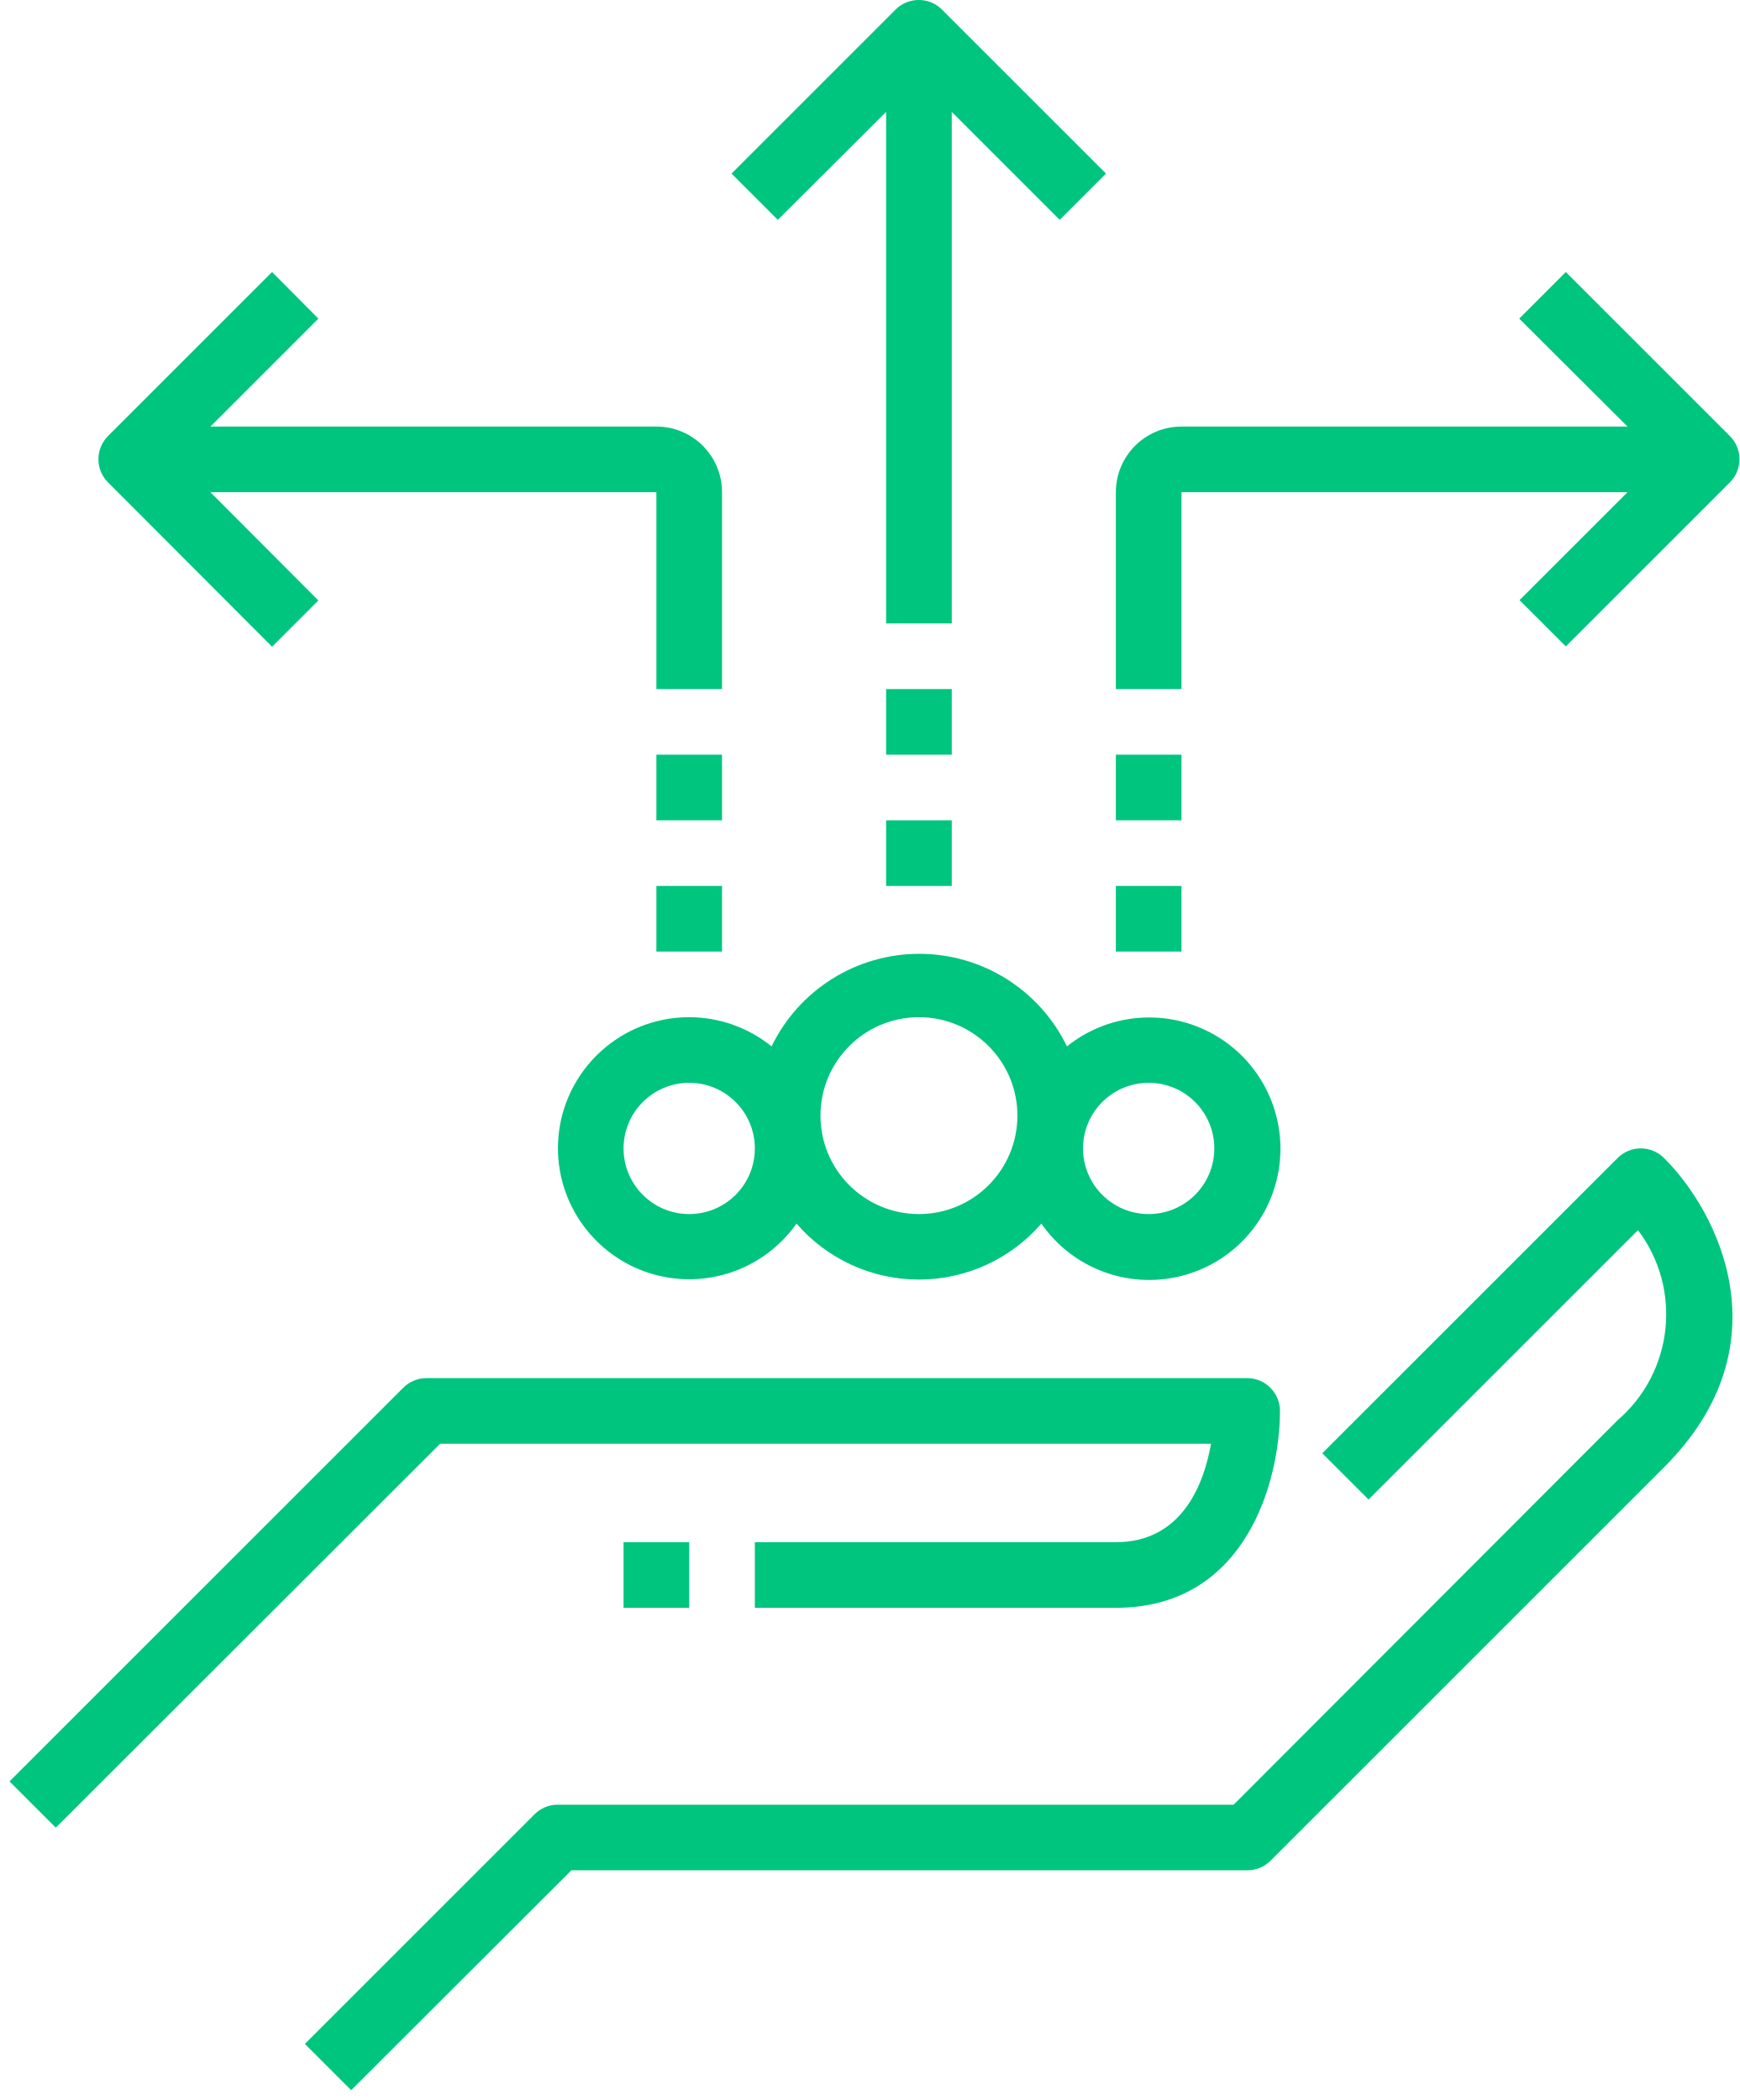
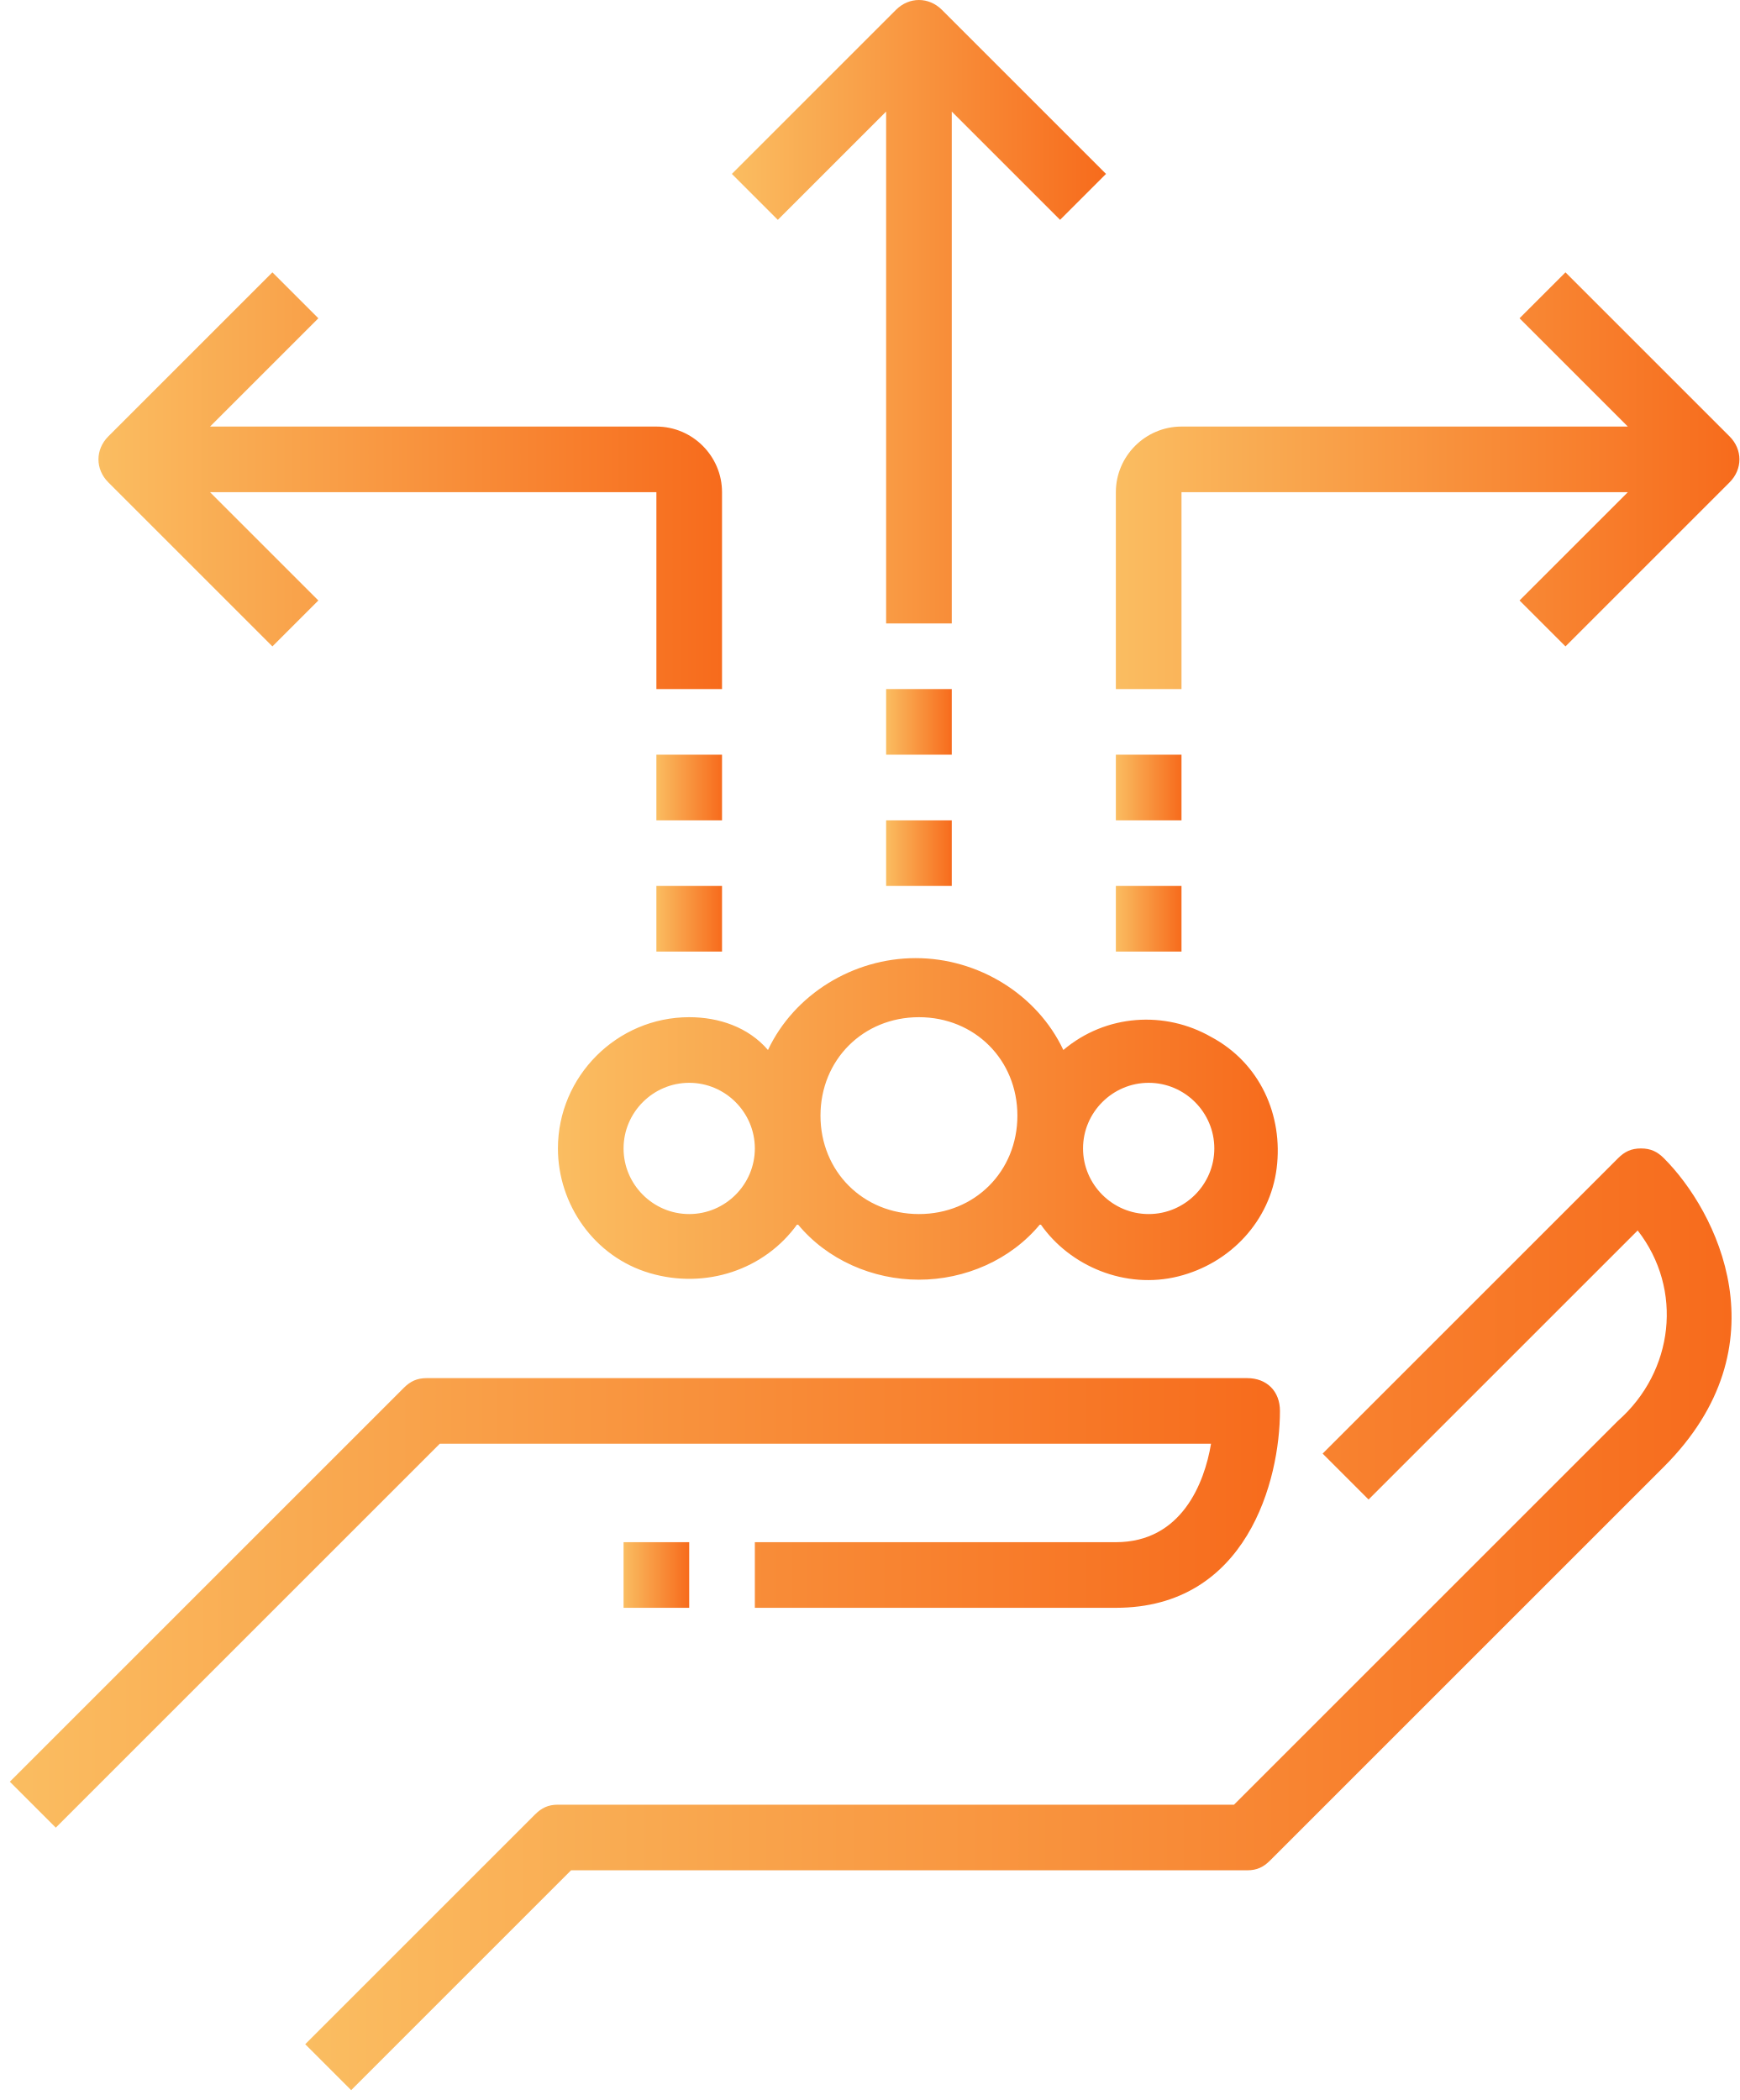
- <svg xmlns="http://www.w3.org/2000/svg" width="53px" height="64px" viewBox="0 0 53 64" version="1.1">
-   <defs />
-   <g id="Web" stroke="none" stroke-width="1" fill="none" fill-rule="evenodd">
-     <g id="3.Get-Funded-(view-square)" transform="translate(-688, -755)" fill="#00C57F" fill-rule="nonzero">
+ <svg xmlns="http://www.w3.org/2000/svg" version="1.1" id="Layer_1" x="0px" y="0px" viewBox="0 0 53 64" style="enable-background:new 0 0 53 64;" xml:space="preserve">
+   <style type="text/css">
+ 	.st0{fill:url(#Shape_6_);}
+ 	.st1{fill:url(#Shape_7_);}
+ 	.st2{fill:url(#Rectangle-path_7_);}
+ 	.st3{fill:url(#Shape_8_);}
+ 	.st4{fill:url(#Shape_9_);}
+ 	.st5{fill:url(#Shape_10_);}
+ 	.st6{fill:url(#Rectangle-path_8_);}
+ 	.st7{fill:url(#Rectangle-path_9_);}
+ 	.st8{fill:url(#Rectangle-path_10_);}
+ 	.st9{fill:url(#Rectangle-path_11_);}
+ 	.st10{fill:url(#Rectangle-path_12_);}
+ 	.st11{fill:url(#Rectangle-path_13_);}
+ 	.st12{fill:url(#Shape_11_);}
+ </style>
+   <g id="Web">
+     <g id="_x33_.Get-Funded-_x28_view-square_x29_" transform="translate(-688, -755)">
      <g id="noun_Sharing_1261785" transform="translate(688, 754)">
        <g id="Group">
-           <path d="M36.9,45 C36.69,46.19 36.04,48 34,48 L23,48 L23,50 L34,50 C38,50 39,46.08 39,44 C39,43.448 38.552,43 38,43 L13,43 C12.734,42.998 12.479,43.103 12.29,43.29 L0.29,55.29 L1.7,56.7 L13.41,45 L36.9,45 Z" id="Shape" />
-           <path d="M49.29,36.29 L40.29,45.29 L41.7,46.7 L49.91,38.49 C51.265,40.286 50.989,42.826 49.28,44.29 L37.59,56 L17,56 C16.734,55.998 16.479,56.103 16.29,56.29 L9.29,63.29 L10.7,64.7 L17.41,58 L38,58 C38.266,58.002 38.521,57.897 38.71,57.71 L50.71,45.71 C54.43,41.99 52.34,37.92 50.71,36.3 C50.524,36.109 50.269,36.001 50.002,35.999 C49.735,35.997 49.479,36.102 49.29,36.29 Z" id="Shape" />
-           <rect id="Rectangle-path" x="19" y="48" width="2" height="2" />
-           <path d="M17,36 C17.006,37.741 18.138,39.278 19.798,39.802 C21.459,40.325 23.267,39.713 24.27,38.29 C25.206,39.374 26.568,39.996 28,39.996 C29.432,39.996 30.794,39.374 31.73,38.29 C32.667,39.64 34.335,40.279 35.934,39.901 C37.534,39.524 38.739,38.206 38.974,36.58 C39.209,34.954 38.425,33.349 36.998,32.534 C35.571,31.72 33.791,31.861 32.51,32.89 C31.675,31.165 29.927,30.069 28.01,30.069 C26.093,30.069 24.345,31.165 23.51,32.89 C22.8,32.315 21.914,32.001 21,32 C18.791,32 17,33.791 17,36 Z M35,34 C36.105,34 37,34.895 37,36 C37,37.105 36.105,38 35,38 C33.895,38 33,37.105 33,36 C33,34.895 33.895,34 35,34 Z M28,32 C29.657,32 31,33.343 31,35 C31,36.657 29.657,38 28,38 C26.343,38 25,36.657 25,35 C25,33.343 26.343,32 28,32 Z M21,34 C22.105,34 23,34.895 23,36 C23,37.105 22.105,38 21,38 C19.895,38 19,37.105 19,36 C19,34.895 19.895,34 21,34 Z" id="Shape" />
-           <path d="M36,16 L49.59,16 L46.3,19.29 L47.71,20.7 L52.71,15.7 C53.098,15.31 53.098,14.68 52.71,14.29 L47.71,9.29 L46.29,10.71 L49.59,14 L36,14 C34.895,14 34,14.895 34,16 L34,22 L36,22 L36,16 Z" id="Shape" />
-           <path d="M27,4.41 L27,20 L29,20 L29,4.41 L32.29,7.7 L33.7,6.29 L28.7,1.29 C28.31,0.902 27.68,0.902 27.29,1.29 L22.29,6.29 L23.7,7.7 L27,4.41 Z" id="Shape" />
-           <rect id="Rectangle-path" x="27" y="26" width="2" height="2" />
-           <rect id="Rectangle-path" x="34" y="28" width="2" height="2" />
-           <rect id="Rectangle-path" x="34" y="24" width="2" height="2" />
-           <rect id="Rectangle-path" x="20" y="28" width="2" height="2" />
-           <rect id="Rectangle-path" x="20" y="24" width="2" height="2" />
-           <rect id="Rectangle-path" x="27" y="22" width="2" height="2" />
-           <path d="M8.29,20.71 L9.7,19.3 L6.41,16 L20,16 L20,22 L22,22 L22,16 C22,14.895 21.105,14 20,14 L6.41,14 L9.7,10.71 L8.29,9.29 L3.29,14.29 C2.902,14.68 2.902,15.31 3.29,15.7 L8.29,20.71 Z" id="Shape" />
+           <linearGradient id="Shape_6_" gradientUnits="userSpaceOnUse" x1="0.29" y1="49.85" x2="39" y2="49.85">
+             <stop offset="0" style="stop-color:#FABD61" />
+             <stop offset="1" style="stop-color:#F76B1C" />
+           </linearGradient>
+           <path id="Shape" class="st0" d="M36.9,45c-0.2,1.2-0.9,3-2.9,3H23v2h11c4,0,5-3.9,5-6c0-0.6-0.4-1-1-1H13      c-0.3,0-0.5,0.1-0.7,0.3l-12,12l1.4,1.4L13.4,45H36.9z" />
+           <linearGradient id="Shape_7_" gradientUnits="userSpaceOnUse" x1="9.29" y1="50.35" x2="52.788" y2="50.35">
+             <stop offset="0" style="stop-color:#FABD61" />
+             <stop offset="1" style="stop-color:#F76B1C" />
+           </linearGradient>
+           <path id="Shape_1_" class="st1" d="M49.3,36.3l-9,9l1.4,1.4l8.2-8.2c1.4,1.8,1.1,4.3-0.6,5.8L37.6,56H17c-0.3,0-0.5,0.1-0.7,0.3      l-7,7l1.4,1.4l6.7-6.7H38c0.3,0,0.5-0.1,0.7-0.3l12-12c3.7-3.7,1.6-7.8,0-9.4C50.5,36.1,50.3,36,50,36S49.5,36.1,49.3,36.3z" />
+           <linearGradient id="Rectangle-path_7_" gradientUnits="userSpaceOnUse" x1="19" y1="49" x2="21" y2="49">
+             <stop offset="0" style="stop-color:#FABD61" />
+             <stop offset="1" style="stop-color:#F76B1C" />
+           </linearGradient>
+           <rect id="Rectangle-path" x="19" y="48" class="st2" width="2" height="2" />
+           <linearGradient id="Shape_8_" gradientUnits="userSpaceOnUse" x1="17" y1="35.039" x2="39.016" y2="35.039">
+             <stop offset="0" style="stop-color:#FABD61" />
+             <stop offset="1" style="stop-color:#F76B1C" />
+           </linearGradient>
+           <path id="Shape_2_" class="st3" d="M17,36c0,1.7,1.1,3.3,2.8,3.8c1.7,0.5,3.5-0.1,4.5-1.5c0.9,1.1,2.3,1.7,3.7,1.7      s2.8-0.6,3.7-1.7c0.9,1.3,2.6,2,4.2,1.6c1.6-0.4,2.8-1.7,3-3.3c0.2-1.6-0.5-3.2-2-4c-1.4-0.8-3.2-0.7-4.5,0.4      c-0.8-1.7-2.6-2.8-4.5-2.8s-3.7,1.1-4.5,2.8C22.8,32.3,21.9,32,21,32C18.8,32,17,33.8,17,36z M35,34c1.1,0,2,0.9,2,2s-0.9,2-2,2      s-2-0.9-2-2S33.9,34,35,34z M28,32c1.7,0,3,1.3,3,3s-1.3,3-3,3s-3-1.3-3-3S26.3,32,28,32z M21,34c1.1,0,2,0.9,2,2s-0.9,2-2,2      s-2-0.9-2-2S19.9,34,21,34z" />
+           <linearGradient id="Shape_9_" gradientUnits="userSpaceOnUse" x1="34" y1="15.645" x2="53.001" y2="15.645">
+             <stop offset="0" style="stop-color:#FABD61" />
+             <stop offset="1" style="stop-color:#F76B1C" />
+           </linearGradient>
+           <path id="Shape_3_" class="st4" d="M36,16h13.6l-3.3,3.3l1.4,1.4l5-5c0.4-0.4,0.4-1,0-1.4l-5-5l-1.4,1.4l3.3,3.3H36      c-1.1,0-2,0.9-2,2v6h2V16z" />
+           <linearGradient id="Shape_10_" gradientUnits="userSpaceOnUse" x1="22.29" y1="10.5" x2="33.7" y2="10.5">
+             <stop offset="0" style="stop-color:#FABD61" />
+             <stop offset="1" style="stop-color:#F76B1C" />
+           </linearGradient>
+           <path id="Shape_4_" class="st5" d="M27,4.4V20h2V4.4l3.3,3.3l1.4-1.4l-5-5c-0.4-0.4-1-0.4-1.4,0l-5,5l1.4,1.4L27,4.4z" />
+           <linearGradient id="Rectangle-path_8_" gradientUnits="userSpaceOnUse" x1="27" y1="27" x2="29" y2="27">
+             <stop offset="0" style="stop-color:#FABD61" />
+             <stop offset="1" style="stop-color:#F76B1C" />
+           </linearGradient>
+           <rect id="Rectangle-path_1_" x="27" y="26" class="st6" width="2" height="2" />
+           <linearGradient id="Rectangle-path_9_" gradientUnits="userSpaceOnUse" x1="34" y1="29" x2="36" y2="29">
+             <stop offset="0" style="stop-color:#FABD61" />
+             <stop offset="1" style="stop-color:#F76B1C" />
+           </linearGradient>
+           <rect id="Rectangle-path_2_" x="34" y="28" class="st7" width="2" height="2" />
+           <linearGradient id="Rectangle-path_10_" gradientUnits="userSpaceOnUse" x1="34" y1="25" x2="36" y2="25">
+             <stop offset="0" style="stop-color:#FABD61" />
+             <stop offset="1" style="stop-color:#F76B1C" />
+           </linearGradient>
+           <rect id="Rectangle-path_3_" x="34" y="24" class="st8" width="2" height="2" />
+           <linearGradient id="Rectangle-path_11_" gradientUnits="userSpaceOnUse" x1="20" y1="29" x2="22" y2="29">
+             <stop offset="0" style="stop-color:#FABD61" />
+             <stop offset="1" style="stop-color:#F76B1C" />
+           </linearGradient>
+           <rect id="Rectangle-path_4_" x="20" y="28" class="st9" width="2" height="2" />
+           <linearGradient id="Rectangle-path_12_" gradientUnits="userSpaceOnUse" x1="20" y1="25" x2="22" y2="25">
+             <stop offset="0" style="stop-color:#FABD61" />
+             <stop offset="1" style="stop-color:#F76B1C" />
+           </linearGradient>
+           <rect id="Rectangle-path_5_" x="20" y="24" class="st10" width="2" height="2" />
+           <linearGradient id="Rectangle-path_13_" gradientUnits="userSpaceOnUse" x1="27" y1="23" x2="29" y2="23">
+             <stop offset="0" style="stop-color:#FABD61" />
+             <stop offset="1" style="stop-color:#F76B1C" />
+           </linearGradient>
+           <rect id="Rectangle-path_6_" x="27" y="22" class="st11" width="2" height="2" />
+           <linearGradient id="Shape_11_" gradientUnits="userSpaceOnUse" x1="2.999" y1="15.645" x2="22" y2="15.645">
+             <stop offset="0" style="stop-color:#FABD61" />
+             <stop offset="1" style="stop-color:#F76B1C" />
+           </linearGradient>
+           <path id="Shape_5_" class="st12" d="M8.3,20.7l1.4-1.4L6.4,16H20v6h2v-6c0-1.1-0.9-2-2-2H6.4l3.3-3.3L8.3,9.3l-5,5      c-0.4,0.4-0.4,1,0,1.4L8.3,20.7z" />
        </g>
      </g>
    </g>
  </g>
</svg>
